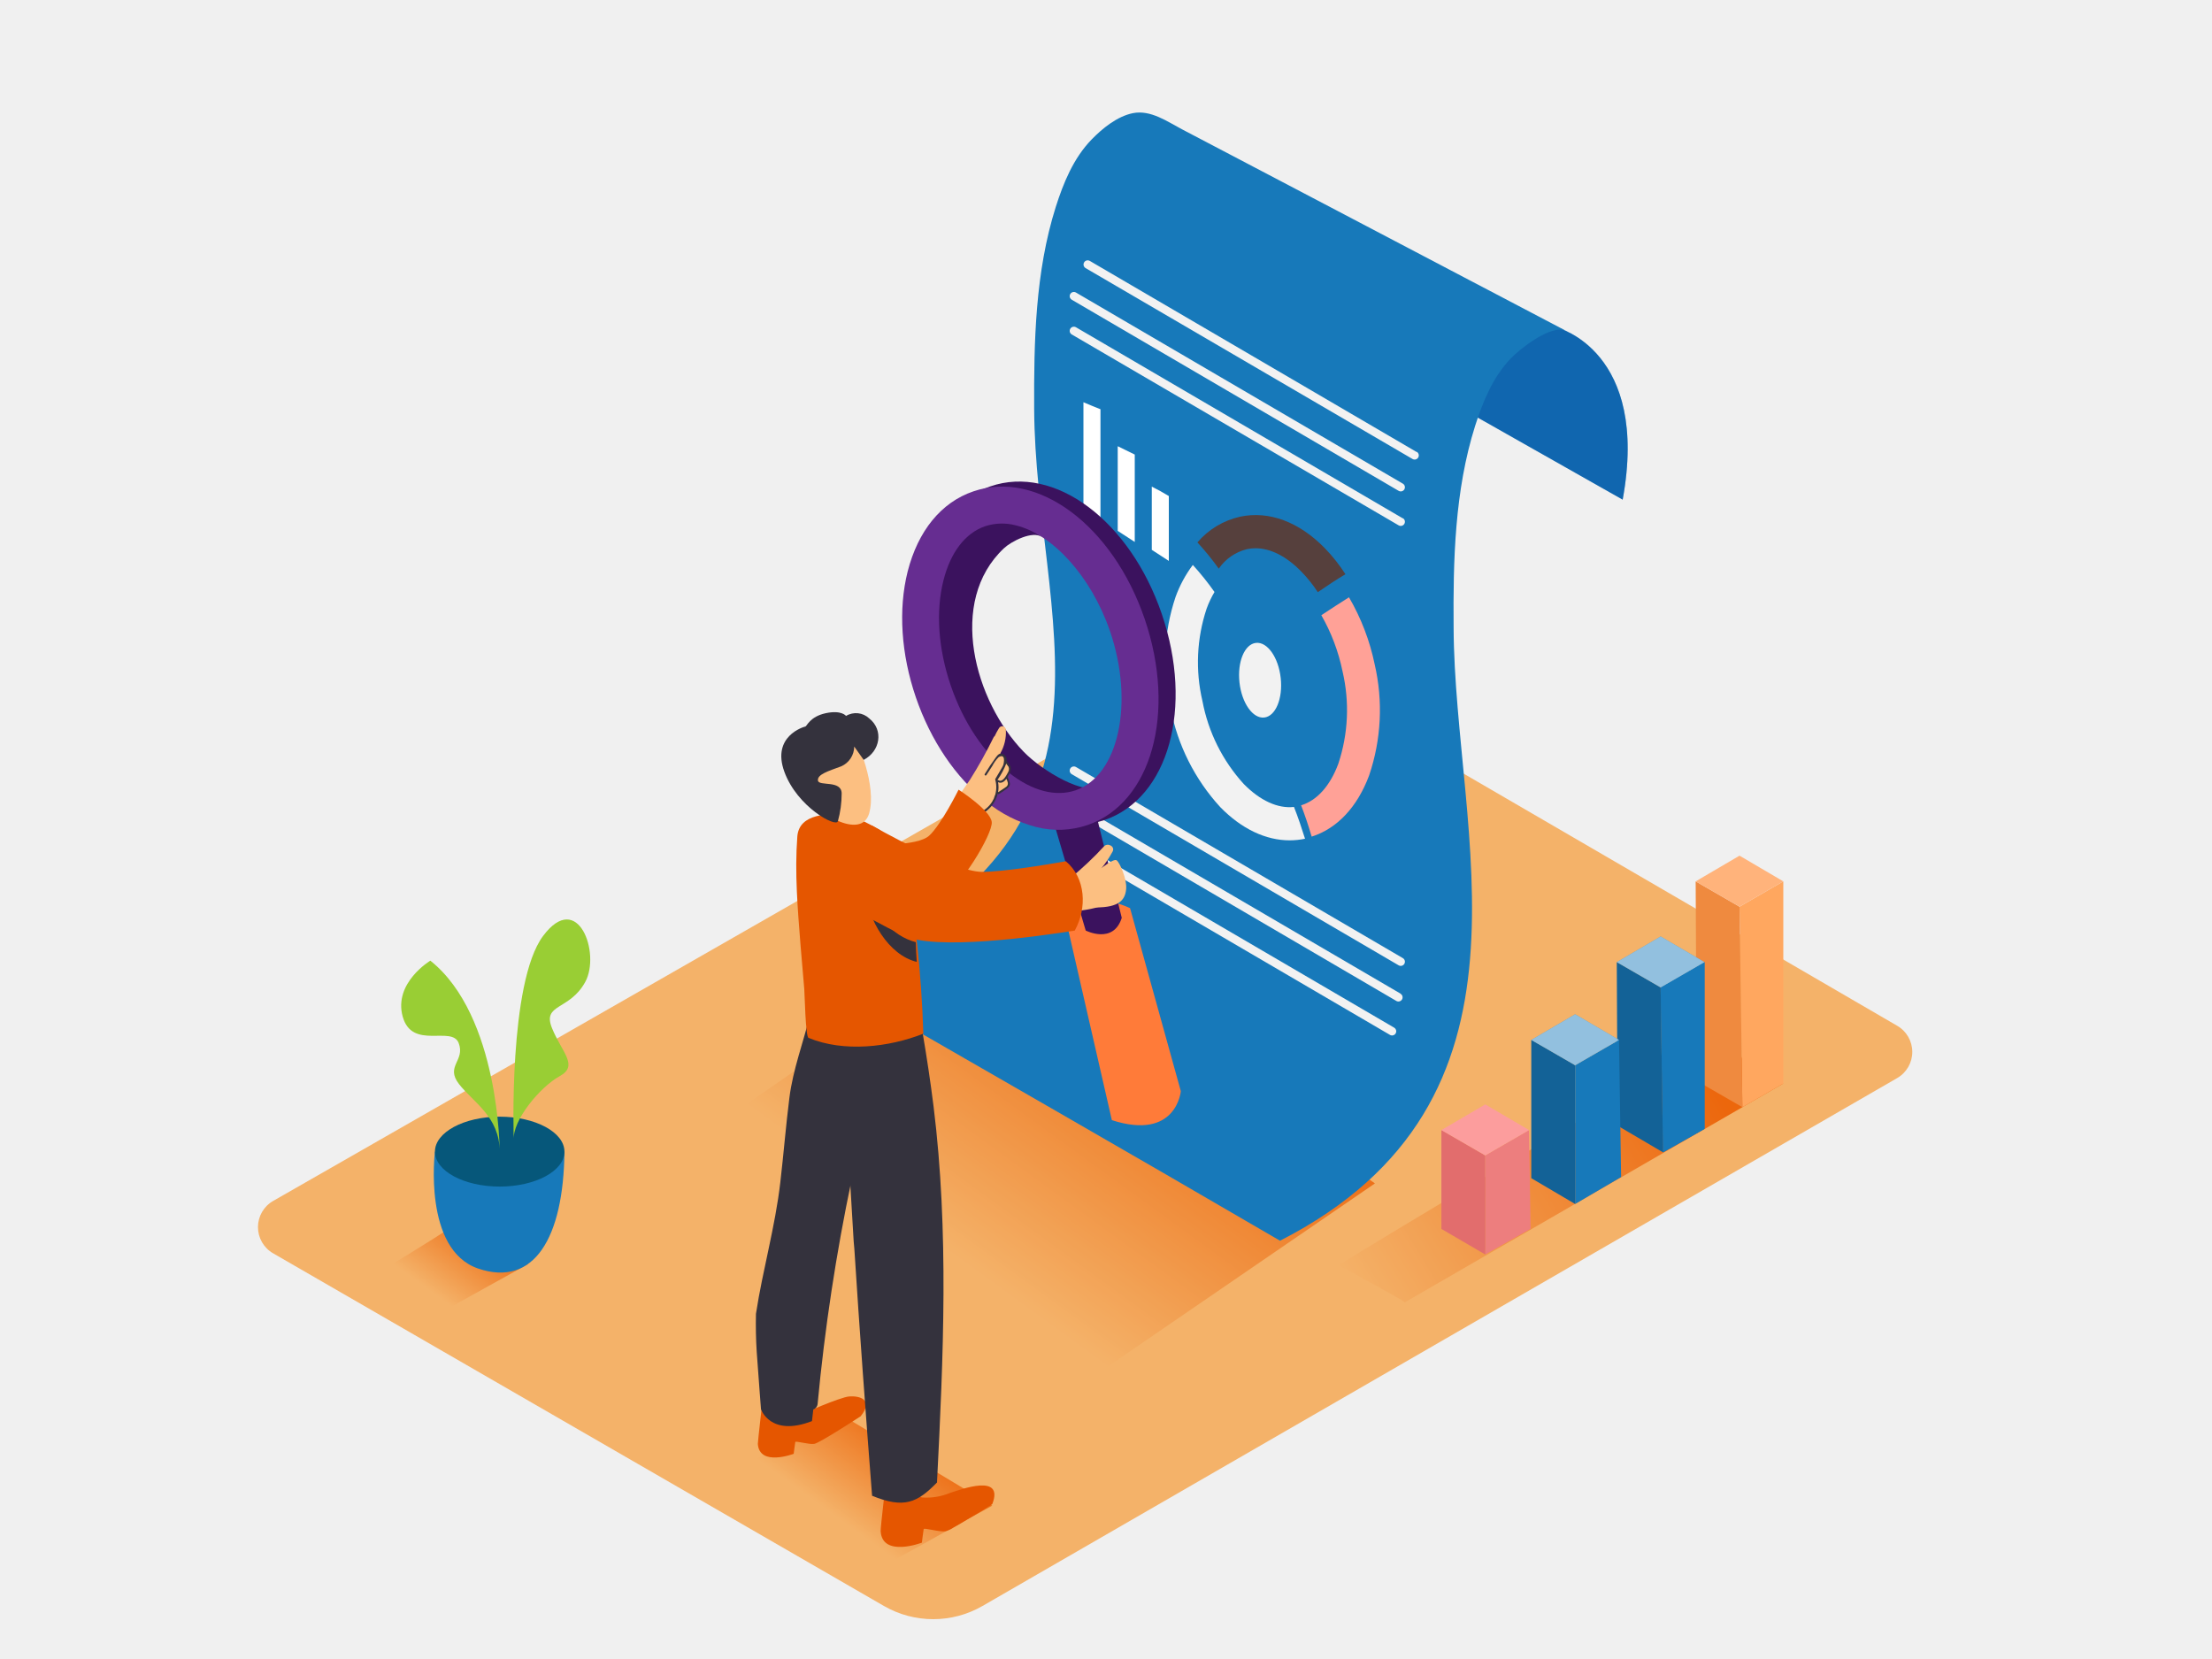
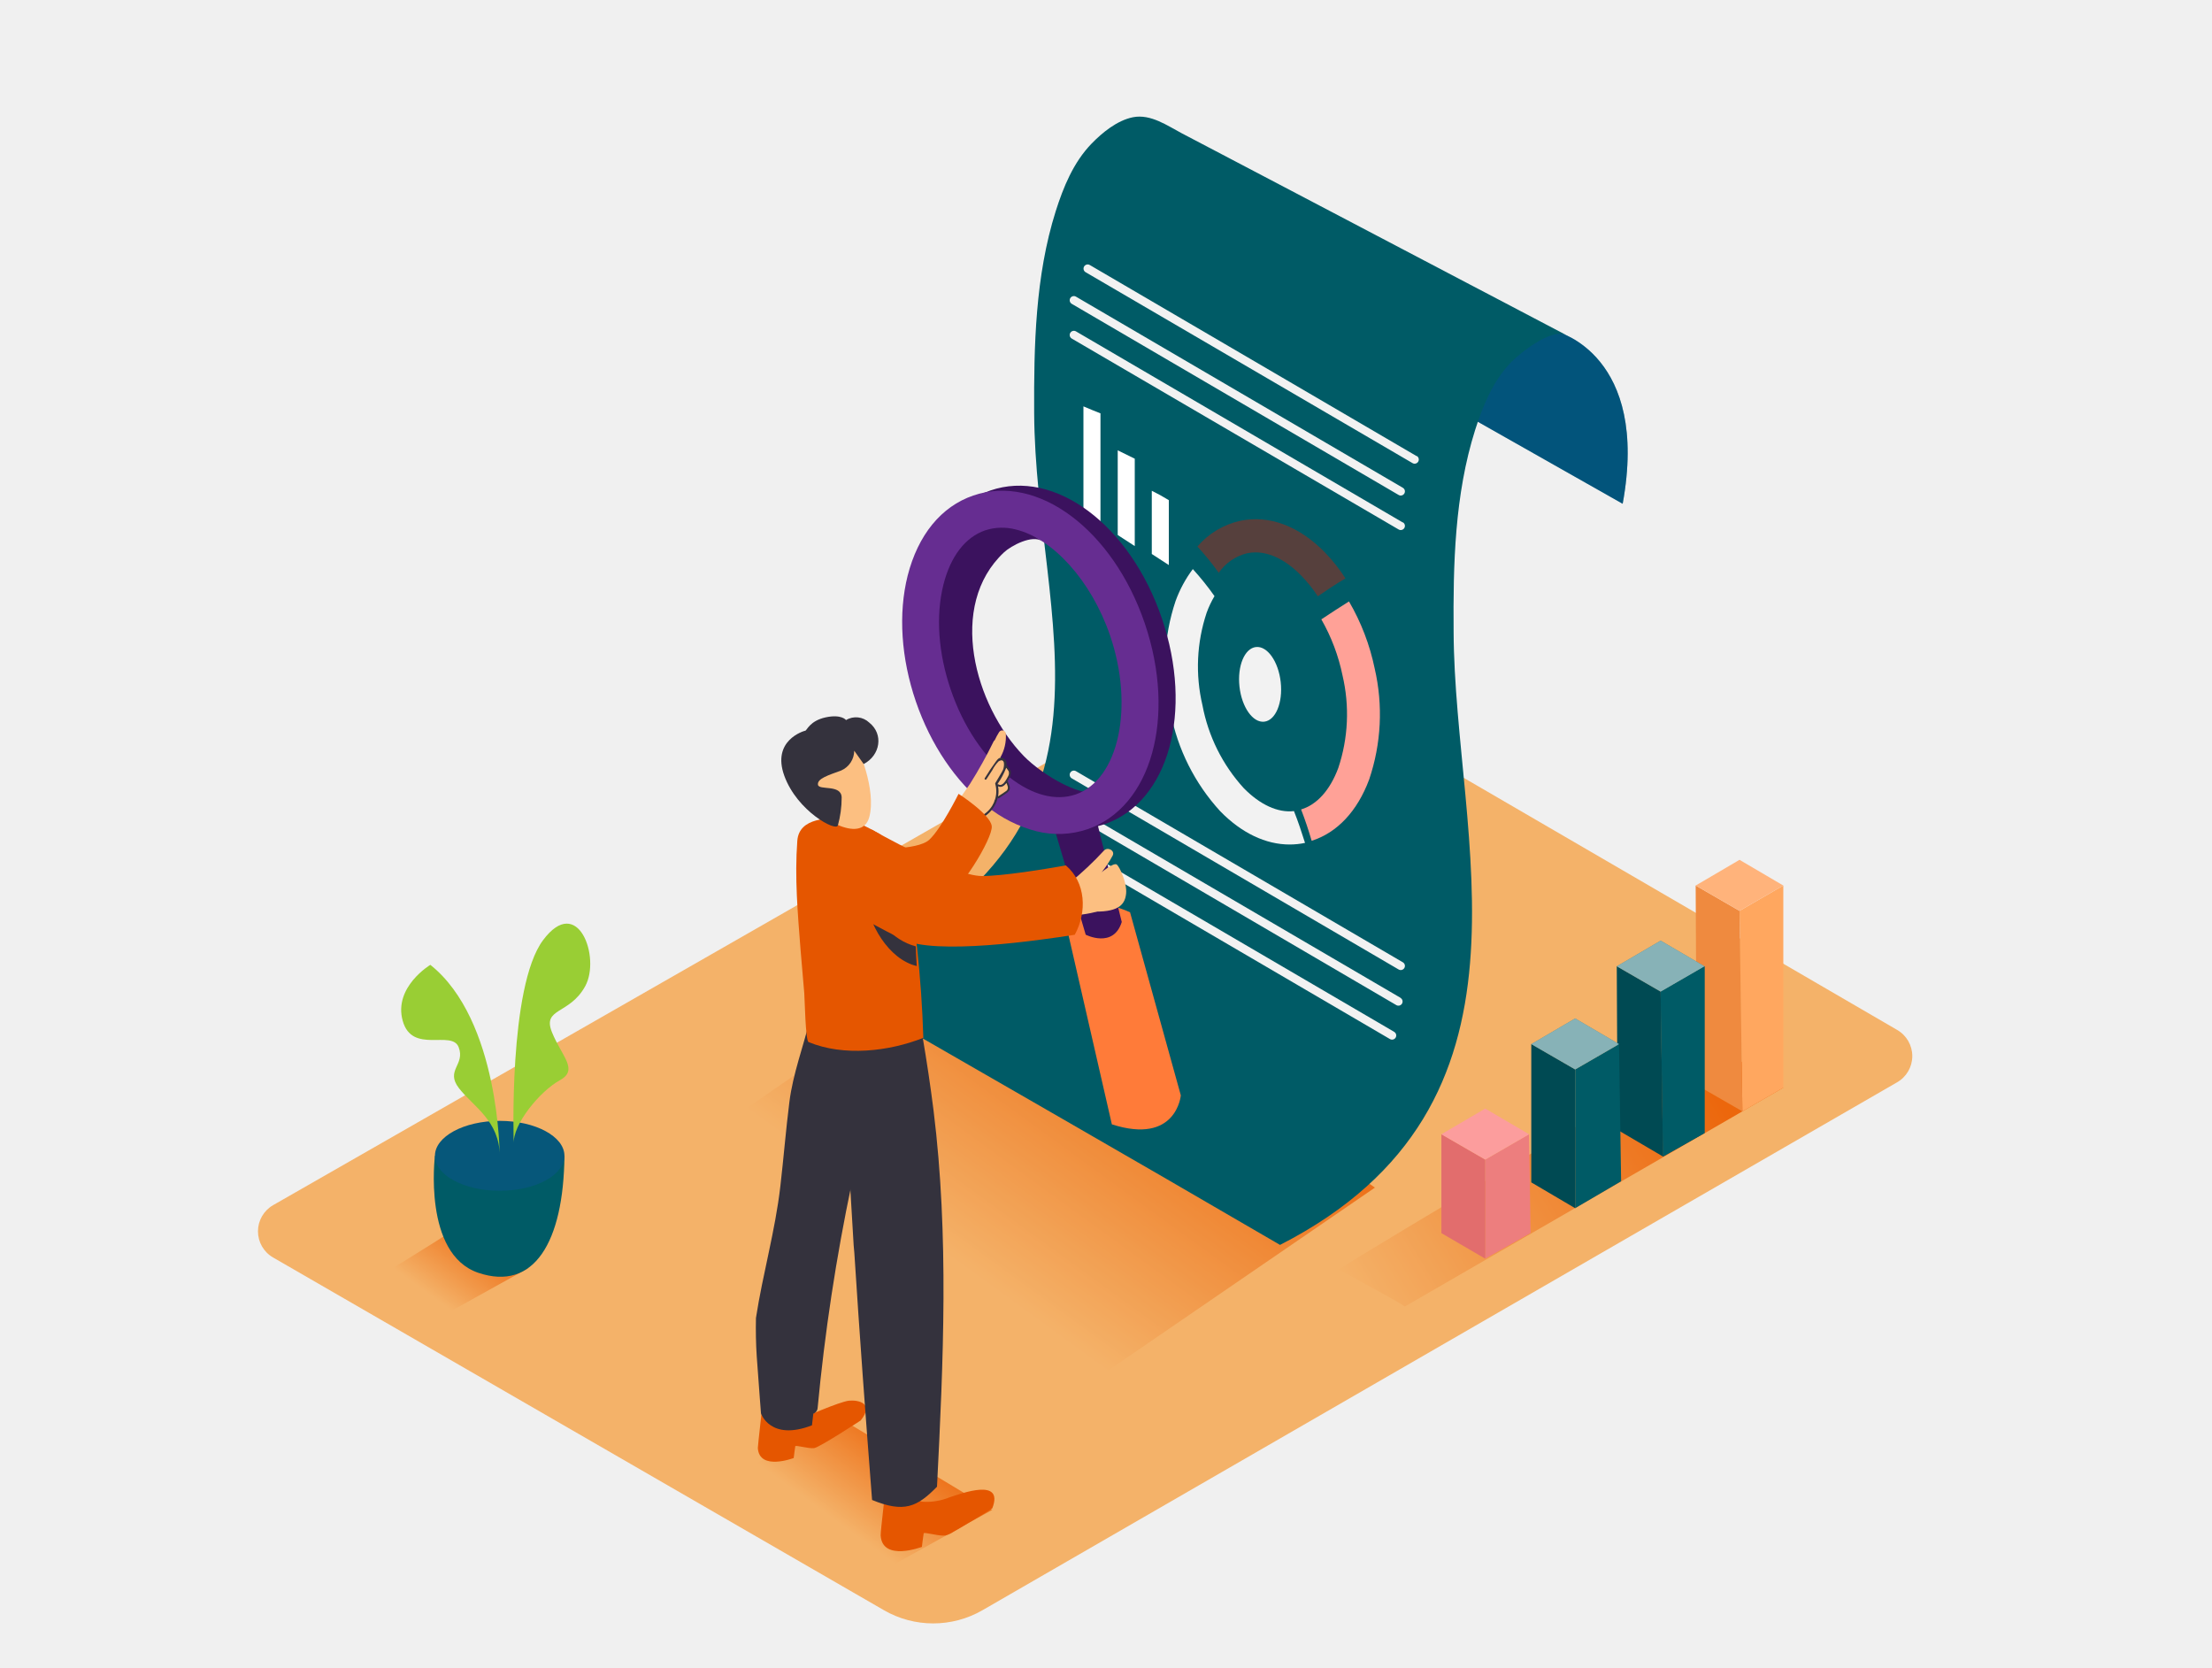
- <svg xmlns="http://www.w3.org/2000/svg" xmlns:xlink="http://www.w3.org/1999/xlink" viewBox="0 0 400 300">
+ <svg xmlns="http://www.w3.org/2000/svg" xmlns:xlink="http://www.w3.org/1999/xlink" viewBox="0 0 400 300" width="406" height="306" class="illustration styles_illustrationTablet__1DWOa">
  <defs>
    <linearGradient id="linear-gradient" x1="309.64" y1="195.74" x2="244.95" y2="235.01" gradientUnits="userSpaceOnUse">
      <stop offset="0" stop-color="#f7931e" />
      <stop offset="1" stop-color="#fff" />
    </linearGradient>
    <linearGradient id="linear-gradient-2" x1="163.19" y1="256.84" x2="150.73" y2="273.93" xlink:href="#linear-gradient" />
    <linearGradient id="linear-gradient-3" x1="208.74" y1="173.94" x2="170.87" y2="225.93" xlink:href="#linear-gradient" />
    <linearGradient id="linear-gradient-4" x1="87.75" y1="220.07" x2="77.93" y2="233.55" xlink:href="#linear-gradient" />
  </defs>
-   <g style="isolation:isolate">
+   <g style="isolation: isolate;">
    <g id="Layer_2" data-name="Layer 2">
      <path d="M343.07,185.49l-115.5-67.17a5.46,5.46,0,0,0-5.46,0L49.39,217.17a5.46,5.46,0,0,0,0,9.47l110.45,63.77a17.83,17.83,0,0,0,17.83,0l165.4-95.46A5.46,5.46,0,0,0,343.07,185.49Z" fill="#f4b269" />
-       <path d="M309.83,188.05c-5.08,3.36-62.69,37.32-67.71,40.76,8.54,4.71,11,6,11.92,6.69l68.43-39.56Z" fill="url(#linear-gradient)" style="mix-blend-mode:multiply" />
-       <path d="M152,255.76c-5.08,3.36-20.46,10.24-25.48,13.68,8.54,4.71,27.69,15.62,28.64,16.3l24.26-13.47Z" fill="url(#linear-gradient-2)" style="mix-blend-mode:multiply" />
-       <path d="M182.5,167.12c-15.3,10.13-60.63,41.69-75.76,52.07,25.74,14.21,70.8,39.55,73.64,41.6L248.63,214Z" fill="url(#linear-gradient-3)" style="mix-blend-mode:multiply" />
+       <path d="M309.83,188.05c-5.08,3.36-62.69,37.32-67.71,40.76,8.54,4.71,11,6,11.92,6.69l68.43-39.56Z" fill="url(#linear-gradient)" style="mix-blend-mode: multiply;" />
+       <path d="M152,255.76c-5.08,3.36-20.46,10.24-25.48,13.68,8.54,4.71,27.69,15.62,28.64,16.3l24.26-13.47Z" fill="url(#linear-gradient-2)" style="mix-blend-mode: multiply;" />
+       <path d="M182.5,167.12c-15.3,10.13-60.63,41.69-75.76,52.07,25.74,14.21,70.8,39.55,73.64,41.6L248.63,214Z" fill="url(#linear-gradient-3)" style="mix-blend-mode: multiply;" />
      <polygon points="314.56 163.96 322.48 159.38 322.48 195.94 315.08 200.21 314.56 163.96" fill="#ffa75f" />
      <polygon points="314.56 163.96 306.63 159.38 306.81 195.45 315.08 200.21 314.56 163.96" fill="#ef8a3f" />
      <polygon points="306.63 159.38 314.56 154.73 322.48 159.38 314.56 163.96 306.63 159.38" fill="#ffb37b" />
-       <polygon points="300.3 178.56 308.23 173.98 308.23 204.14 300.73 208.38 300.3 178.56" fill="#1779ba" />
-       <polygon points="300.3 178.56 292.37 173.98 292.52 203.56 300.73 208.38 300.3 178.56" fill="#1779ba" />
-       <polygon points="292.37 173.98 300.3 169.34 308.23 173.98 300.3 178.56 292.37 173.98" fill="#1779ba" />
-       <polygon points="300.3 178.56 308.23 173.98 308.23 204.14 300.73 208.38 300.3 178.56" fill="#1779ba" />
+       <polygon points="300.3 178.56 308.23 173.98 308.23 204.14 300.73 208.38 300.3 178.56" fill="#005b66" />
+       <polygon points="300.3 178.56 292.37 173.98 292.52 203.56 300.73 208.38 300.3 178.56" fill="#005b66" />
+       <polygon points="292.37 173.98 300.3 169.34 308.23 173.98 300.3 178.56 292.37 173.98" fill="#005b66" />
+       <polygon points="300.3 178.56 308.23 173.98 308.23 204.14 300.73 208.38 300.3 178.56" fill="#005b66" />
      <polygon points="300.3 178.56 292.37 173.98 292.52 203.56 300.73 208.38 300.3 178.56" opacity="0.19" />
      <polygon points="292.37 173.98 300.3 169.34 308.23 173.98 300.3 178.56 292.37 173.98" fill="#fff" opacity="0.53" />
-       <polygon points="284.84 192.63 292.77 188.05 293.15 212.85 284.84 217.72 284.84 192.63" fill="#1779ba" />
-       <polygon points="284.84 192.63 276.91 188.05 276.91 213.05 284.84 217.72 284.84 192.63" fill="#1779ba" />
+       <polygon points="284.84 192.63 292.77 188.05 293.15 212.85 284.84 217.72 284.84 192.63" fill="#005b66" />
+       <polygon points="284.84 192.63 276.91 188.05 276.91 213.05 284.84 217.72 284.84 192.63" fill="#005b66" />
      <polygon points="284.84 192.63 276.91 188.05 276.91 213.05 284.84 217.72 284.84 192.63" opacity="0.19" />
-       <polygon points="276.91 188.05 284.84 183.41 292.77 188.05 284.84 192.63 276.91 188.05" fill="#1779ba" />
+       <polygon points="276.91 188.05 284.84 183.41 292.77 188.05 284.84 192.63 276.91 188.05" fill="#005b66" />
      <polygon points="276.91 188.05 284.84 183.41 292.77 188.05 284.84 192.63 276.91 188.05" fill="#fff" opacity="0.53" />
      <polygon points="268.58 208.93 276.5 204.35 276.78 222.21 268.58 226.85 268.58 208.93" fill="#ed7e7e" />
      <polygon points="268.58 208.93 260.65 204.35 260.65 222.23 268.58 226.85 268.58 208.93" fill="#e26d6d" />
      <polygon points="260.65 204.35 268.58 199.71 276.5 204.35 268.58 208.93 260.65 204.35" fill="#fc9d9d" />
-       <path d="M281.63,59.26s16.72,4.22,11.8,31.09L256.78,69.6S271.61,56.69,281.63,59.26Z" fill="#1779ba" />
+       <path d="M281.63,59.26s16.72,4.22,11.8,31.09L256.78,69.6S271.61,56.69,281.63,59.26Z" fill="#005b66" />
      <path d="M281.63,59.26s16.72,4.22,11.8,31.09L256.78,69.6S271.61,56.69,281.63,59.26Z" fill="#06489e" opacity="0.39" />
-       <path d="M231.47,224.36c-28.78-16.79-54-31.2-82.21-47.46,2.13-1,3.42-2.16,5.34-3.08,52.27-25.07,32.6-62,32.41-99.88-.06-12.1.19-24.76,3.9-36.5,1.36-4.28,3.18-8.82,6.51-12.24,1.87-1.92,4.56-4.16,7.45-4.74,3.22-.64,6.28,1.56,8.85,2.91l9,4.72,23.72,12.45,19.24,10.1,3.4,1.78,14.19,7.45c-2.7-1.42-8.56,3.38-10,4.87-3.33,3.42-5.15,8-6.51,12.24-3.72,11.74-4,24.39-3.9,36.5C263,150.88,281.09,199,231.47,224.36Z" fill="#1779ba" />
+       <path d="M231.47,224.36c-28.78-16.79-54-31.2-82.21-47.46,2.13-1,3.42-2.16,5.34-3.08,52.27-25.07,32.6-62,32.41-99.88-.06-12.1.19-24.76,3.9-36.5,1.36-4.28,3.18-8.82,6.51-12.24,1.87-1.92,4.56-4.16,7.45-4.74,3.22-.64,6.28,1.56,8.85,2.91l9,4.72,23.72,12.45,19.24,10.1,3.4,1.78,14.19,7.45c-2.7-1.42-8.56,3.38-10,4.87-3.33,3.42-5.15,8-6.51,12.24-3.72,11.74-4,24.39-3.9,36.5C263,150.88,281.09,199,231.47,224.36Z" fill="#005b66" />
      <path d="M211.36,89.7v11.73l-3.08-2V88C209.33,88.52,210.36,89.08,211.36,89.7Z" fill="#fff" />
      <path d="M205.2,82.2V98l-3.08-2V80.69Z" fill="#fff" />
      <path d="M199,74V94.79l-3.08-2V72.74C197,73.19,198,73.62,199,74Z" fill="#fff" />
      <path d="M235.3,103.34c-2.68-2.75-5.56-4.2-8.27-4.2a7.31,7.31,0,0,0-1.52.16,8.73,8.73,0,0,0-5.12,3.53,50.41,50.41,0,0,0-3.86-4.75,14.21,14.21,0,0,1,7.74-4.65c5.21-1.1,10.65.93,15.32,5.72a30.07,30.07,0,0,1,3.71,4.69c-1.71,1-3.38,2.14-5,3.24A24.16,24.16,0,0,0,235.3,103.34Z" fill="#56403d" />
      <path d="M235.28,145.62c2.87-.86,5.24-3.5,6.73-7.51a30.65,30.65,0,0,0,.76-16.72,34.24,34.24,0,0,0-3.83-10.14c1.67-1.1,3.34-2.21,5-3.24a40.18,40.18,0,0,1,4.65,12.14,36.69,36.69,0,0,1-1,20.05c-2.14,5.75-5.8,9.63-10.4,11.09C236.63,149.38,236,147.48,235.28,145.62Z" fill="#ffa197" />
      <path d="M212.58,107.94a22.3,22.3,0,0,1,3.12-5.78,50.31,50.31,0,0,1,3.92,4.89,17.74,17.74,0,0,0-1.42,3,30.65,30.65,0,0,0-.76,16.72,30.65,30.65,0,0,0,7.47,15c2.95,3,6.15,4.48,9.08,4.15.75,1.88,1.39,3.81,2,5.75h0a13.47,13.47,0,0,1-2.79.29c-4.32,0-8.69-2.07-12.53-6a36.69,36.69,0,0,1-9-17.92A36.69,36.69,0,0,1,212.58,107.94Z" fill="#f2f2f2" />
      <ellipse cx="227.87" cy="122.99" rx="3.75" ry="6.79" transform="translate(-12.21 25.97) rotate(-6.35)" fill="#f2f2f2" />
      <path d="M253.68,87.46,194.57,52.9a.75.75,0,0,0-.76,1.3l59.11,34.56a.75.75,0,0,0,.76-1.3Z" fill="#f2f2f2" />
      <path d="M256.18,81.74,197.07,47.18a.75.75,0,0,0-.76,1.3L255.43,83a.75.75,0,0,0,.76-1.3Z" fill="#f2f2f2" />
      <path d="M253.68,93.74,194.57,59.18a.75.75,0,0,0-.76,1.3L252.92,95a.75.75,0,0,0,.76-1.3Z" fill="#f2f2f2" />
      <path d="M253.68,173.26,194.57,138.7a.75.75,0,0,0-.76,1.3l59.11,34.56a.75.75,0,0,0,.76-1.3Z" fill="#f2f2f2" />
      <path d="M253.26,179.68l-59.11-34.56a.75.75,0,0,0-.76,1.3L252.5,181a.75.75,0,0,0,.76-1.3Z" fill="#f2f2f2" />
      <path d="M252.12,185.84,193,151.28a.75.75,0,0,0-.76,1.3l59.11,34.56a.75.75,0,0,0,.76-1.3Z" fill="#f2f2f2" />
      <path d="M204.35,164.22l9.18,33.1s-.78,9-12.47,5.24l-8-34.92S194.89,159.89,204.35,164.22Z" fill="#ff7b39" />
      <path d="M190.54,148.65l5.79,19.62s5,2.55,6.52-2.3l-4.74-19.13Z" fill="#3b125e" />
      <path d="M181.52,144.09c-5.56-4.36-10.1-11.07-12.78-18.89s-3.21-15.9-1.49-22.75c1.85-7.37,6.06-12.52,11.84-14.5h0c11.6-4,25.23,6.16,31,23.08s1.25,33.28-10.36,37.26a16.37,16.37,0,0,1-9.24.36A23.73,23.73,0,0,1,181.52,144.09Zm-.26-49.84c-3.58,1.23-6.26,4.71-7.54,9.82-1.41,5.62-.94,12.36,1.33,19s6,12.23,10.58,15.8c4.14,3.25,8.39,4.36,12,3.13,7.8-2.67,10.64-15.86,6.21-28.79-3.44-10-10.44-17.52-17-19.11A9.78,9.78,0,0,0,181.26,94.25Z" fill="#3b125e" />
      <path d="M188.45,97.13c-1.73-1.27-5.65.82-6.89,2-10.29,9.63-5.34,27.65,3.57,36.83,3.34,3.44,11.21,8.15,14.11,6.18,0,0-12.87,8.7-22.06-.91S165.75,113,165.75,113l.57-9.81,3.37-6.56L173.11,93l8.44-.93Z" fill="#3b125e" />
      <path d="M178.4,145c-5.56-4.36-10.1-11.07-12.78-18.89s-3.21-15.9-1.49-22.75C166,96,170.19,90.84,176,88.86h0c11.6-4,25.23,6.16,31,23.08s1.25,33.28-10.36,37.26a16.37,16.37,0,0,1-9.24.36A23.73,23.73,0,0,1,178.4,145Zm-.26-49.84c-3.58,1.23-6.26,4.71-7.54,9.82-1.41,5.62-.94,12.36,1.33,19s6,12.23,10.58,15.8c4.14,3.25,8.39,4.36,12,3.13,7.8-2.67,10.64-15.86,6.21-28.79-3.44-10-10.44-17.52-17-19.11A9.78,9.78,0,0,0,178.14,95.16Z" fill="#662d91" />
      <path d="M173,147.26a10.18,10.18,0,0,1,.69-1.36.15.15,0,0,0,0,.07.18.18,0,0,0,.33.06l.5-.76a.88.88,0,0,0,0,.3.76.76,0,0,0,.84.6.75.75,0,0,0,.67-.95l.23-.27a.75.75,0,0,0,0,.23.66.66,0,0,0,1.09.27c.09-.07.17-.16.25-.24a.55.55,0,0,0,.44,0,17.07,17.07,0,0,0,1.91-.78.29.29,0,0,1-.1-.47,19.06,19.06,0,0,1,2.32-1.6l.1,0,0-.08a2.6,2.6,0,0,0-.12-1.87,2,2,0,0,0,.42-1.73.31.31,0,0,1-.17-.07,1.41,1.41,0,0,1-.29-.35,2,2,0,0,1-.32-.6.27.27,0,0,1,.1-.3c-.3-.4-.65-.78-1-1.13a7.62,7.62,0,0,0,1-4.28.66.66,0,0,0-1.22-.31,13.8,13.8,0,0,0-.8,1.47.55.55,0,0,0-.19.21,80.85,80.85,0,0,1-4.27,7.67c-.26.42-3.5,4.88-3.13,5C172.41,146.13,169.75,152.25,173,147.26Zm1.92-1.89s0,0,0,0a.17.17,0,0,0,.26,0l0,0a.67.67,0,0,0,.56.11.43.43,0,0,1-.85-.06Z" fill="#fcbf81" />
      <path d="M173.37,145.84a7.08,7.08,0,0,0,1.75-2,1.37,1.37,0,0,1,1.89-.53,8,8,0,0,0,.08-1.08c0-1.84,2.9-1.87,2.87,0a7,7,0,0,1-1.11,4.1,11.74,11.74,0,0,1-3.12,2.76,1.47,1.47,0,0,1-2.18-1.11l-.13-.1A1.44,1.44,0,0,1,173.37,145.84Z" fill="#fcbf81" />
      <path d="M178,146.93a5.81,5.81,0,0,0,2.43-3.4.16.16,0,0,0,.23.05l1.14-.77a2.68,2.68,0,0,0,.64-.53c.41-.53,0-1.14-.17-1.69a.18.18,0,0,0-.07-.08l.16-.27a2.45,2.45,0,0,0,.43-1.42c-.08-.5-.55-.83-.77-1.25a1.11,1.11,0,0,0-.67-1.22c-.61-.28-.95.19-1.28.63q-1.06,1.44-2,3c-.12.2.19.37.31.17.34-.55.69-1.09,1.05-1.62a6.75,6.75,0,0,1,1.15-1.61c1.28-.74,1,1,.82,1.48-.12.27-.28.52-.42.77l-1,1.7a.17.17,0,0,0,0,0,.16.16,0,0,0,0,.14,5,5,0,0,1-2.2,5.59C177.59,146.75,177.77,147.06,178,146.93Zm2.6-5.83a.16.16,0,0,0-.19,0l0-.12a13.62,13.62,0,0,0,1.56-2.92c.09.11.18.22.27.35a1.09,1.09,0,0,1,.07,1.2C182,140.18,181.34,141.55,180.56,141.1Zm-.12,2.18a5,5,0,0,0,0-1.84c.61.3,1.13-.1,1.52-.6a4,4,0,0,1,.25.71.74.74,0,0,1-.38.79C181.38,142.68,180.91,143,180.45,143.28Z" fill="#34323d" />
      <path d="M157.49,152.71s8.36.4,10.54-1.6,5.31-8.31,5.31-8.31,5.76,3.7,6,5.84-6,12.43-8.82,13.13" fill="#e55600" />
      <path d="M144.81,255.79s7.07-3.14,8.77-3.27,4.54.46,2.06,3.58c0,0-7.43,4.86-8.41,5s-3.36-.59-3.42-.34-.28,2.13-.28,2.13-6.21,2.37-6.49-1.79c0-.54.9-8.25.9-8.25" fill="#e55600" />
      <path d="M136.7,237.58c1.23-8,3.48-15.73,4.41-23.81.59-5.09,1-10.2,1.64-15.28s2.52-10,3.74-15a.55.55,0,0,0-.25-.62c.06-.18.11-.35.17-.53.63-.6,1.27-1.17,1.89-1.71l8.69,5.85s-.05,5.32-.32,13c-1,4.49-1.78,8.5-2.92,12.76a1.12,1.12,0,0,1,.27,1,360.85,360.85,0,0,0-6.17,40.64,1.18,1.18,0,0,1-.78,1l-.24,2.1c-7.56,2.92-9.22-2.16-9.22-2.16s-.34-4.33-.77-10.34C136.69,242.2,136.65,239.88,136.7,237.58Z" fill="#34323d" />
      <path d="M200.66,156.08c-.45.27-.93.57-1.49.95a20.07,20.07,0,0,0,2-3c.56-.94-.83-1.7-1.51-1a59,59,0,0,1-6.21,5.84,1,1,0,0,0-.25.29l-1.36,0c-.4,0-.79,0-1.16,0l-.32,0a.83.83,0,0,0-.76.23,2.63,2.63,0,0,0-.51.24.85.85,0,0,0-.14.12c-.44.05-.89.08-1.33.14a1,1,0,0,0-.73,1.39l-.19-.11c-1-.62-1.8,1-.8,1.65a13.41,13.41,0,0,0,7,2,.8.8,0,0,0,.79.1l.42-.16a20.33,20.33,0,0,0,6.16-1.28,5.57,5.57,0,0,1,1.64-.37h0C201.56,160.71,201.09,158.4,200.66,156.08Z" fill="#fcbf81" />
      <path d="M160.27,267.41l4.2,1.5a2.31,2.31,0,0,0,1.7,1.55.93.93,0,0,0,.59.33,11,11,0,0,0,5-.81c2-.63,9.86-3.63,7.68,2-1.43,1-3,1.87-4.5,2.77-.82.5-1.65,1-2.5,1.47a5,5,0,0,1-1.47.68c-1.13.17-3.87-.68-3.94-.39s-.32,2.45-.32,2.45-7.15,2.73-7.46-2.06C159.2,276.28,160.27,267.41,160.27,267.41Z" fill="#e55600" />
      <path d="M154.37,224.45c-.88-14.12-1.36-28.33-4.34-42.21-.13-3.61-2.47-1.3-2.31-2.73,1.27-11.62,18.19,2.21,18.19,2.21.69.56.77,4.12.91,4.93q1.15,6.69,2,13.43c2.8,22.68,1.77,45.25.62,68-3.59,3.67-5.95,4.77-11.74,2.4-1.16-14.89-2.26-29.79-3.21-44.69Z" fill="#34323d" />
      <path d="M163.41,154.25c-.16-.74-2.06-1.23-2.62-1.53-1.31-.71-.54-2-1.83-2.72a44.06,44.06,0,0,0-5.81-2.83h-.05c-3.21,0-8.59-.18-8.92,4.11-.5,6.61.08,13.18.59,19.76.21,2.64.44,5.26.67,7.84.08.94.21,8.57.77,8.8,6.37,2.64,14.52,1.71,20.76-.76A211.93,211.93,0,0,0,163.41,154.25Z" fill="#e55600" />
      <path d="M157.69,160.92a10.77,10.77,0,0,0,7.91,9.46c0,.44.13,3.12.18,3.56-5.09-1.22-8.84-7.61-9.37-13C156.34,160.1,157.61,160.11,157.69,160.92Z" fill="#34323d" />
      <path d="M154.59,133.81c.42.11,4,8.3,2.58,13.27s-9.84-.14-12-3.93S146.59,131.74,154.59,133.81Z" fill="#fcbf81" />
      <path d="M154.47,135a3.93,3.93,0,0,1-2.36,3.58c-2.37.87-4.33,1.46-4.2,2.56s4.28-.15,4.29,2.35a18.66,18.66,0,0,1-.68,5c-.26,1.23-7.36-2.53-9.69-8.95s3.52-8.11,3.8-8.16.81-1.79,3.68-2.41,3.68.49,3.68.49a3.48,3.48,0,0,1,4.19.45c2.65,2.1,2,5.94-1,7.5Z" fill="#34323d" />
      <path d="M157.68,149.28s14.61,8.37,19.87,8.38c3.8,0,11.32-1.23,15.19-1.92,3.62,3.07,3.86,8.44,1.61,12.54-6.38,1-25.27,3.76-31.2.82-7.18-3.56-15.06-8.32-15.06-8.32S141,153.79,157.68,149.28Z" fill="#e55600" />
      <path d="M199.17,157s2.19-1.8,2.75-1.43,1.9,3.42,1.72,5.23-1.11,3.34-5.6,3.29" fill="#fcbf81" />
-       <path d="M83,221c-6,4-12.19,7.64-18.3,11.43,5.79,3.28,11.27,6.43,11.71,6.75l19.13-10.62Z" fill="url(#linear-gradient-4)" style="mix-blend-mode:multiply" />
-       <path d="M78.65,208.25S76.44,226,86.49,229.4s15.42-5.49,15.58-21.15" fill="#1779ba" />
+       <path d="M83,221c-6,4-12.19,7.64-18.3,11.43,5.79,3.28,11.27,6.43,11.71,6.75l19.13-10.62Z" fill="url(#linear-gradient-4)" style="mix-blend-mode: multiply;" />
+       <path d="M78.65,208.25S76.44,226,86.49,229.4s15.42-5.49,15.58-21.15" fill="#005b66" />
      <ellipse cx="90.36" cy="208.25" rx="11.71" ry="6.32" fill="#06577a" />
      <path d="M90.36,208.25s0-24.55-12.54-34.53c0,0-6.69,4-5,10.11s8.88,1.57,10.12,4.78-2.47,4.15.06,7.42S90.36,201.93,90.36,208.25Z" fill="#99ce34" />
      <path d="M92.9,206.17s-1-28.46,5.3-36.91,10.47,3.15,7.62,8.33-7.81,3.88-6,8.33,4.87,6.78,1.38,8.69S92.64,202.56,92.9,206.17Z" fill="#99ce34" />
    </g>
  </g>
</svg>
